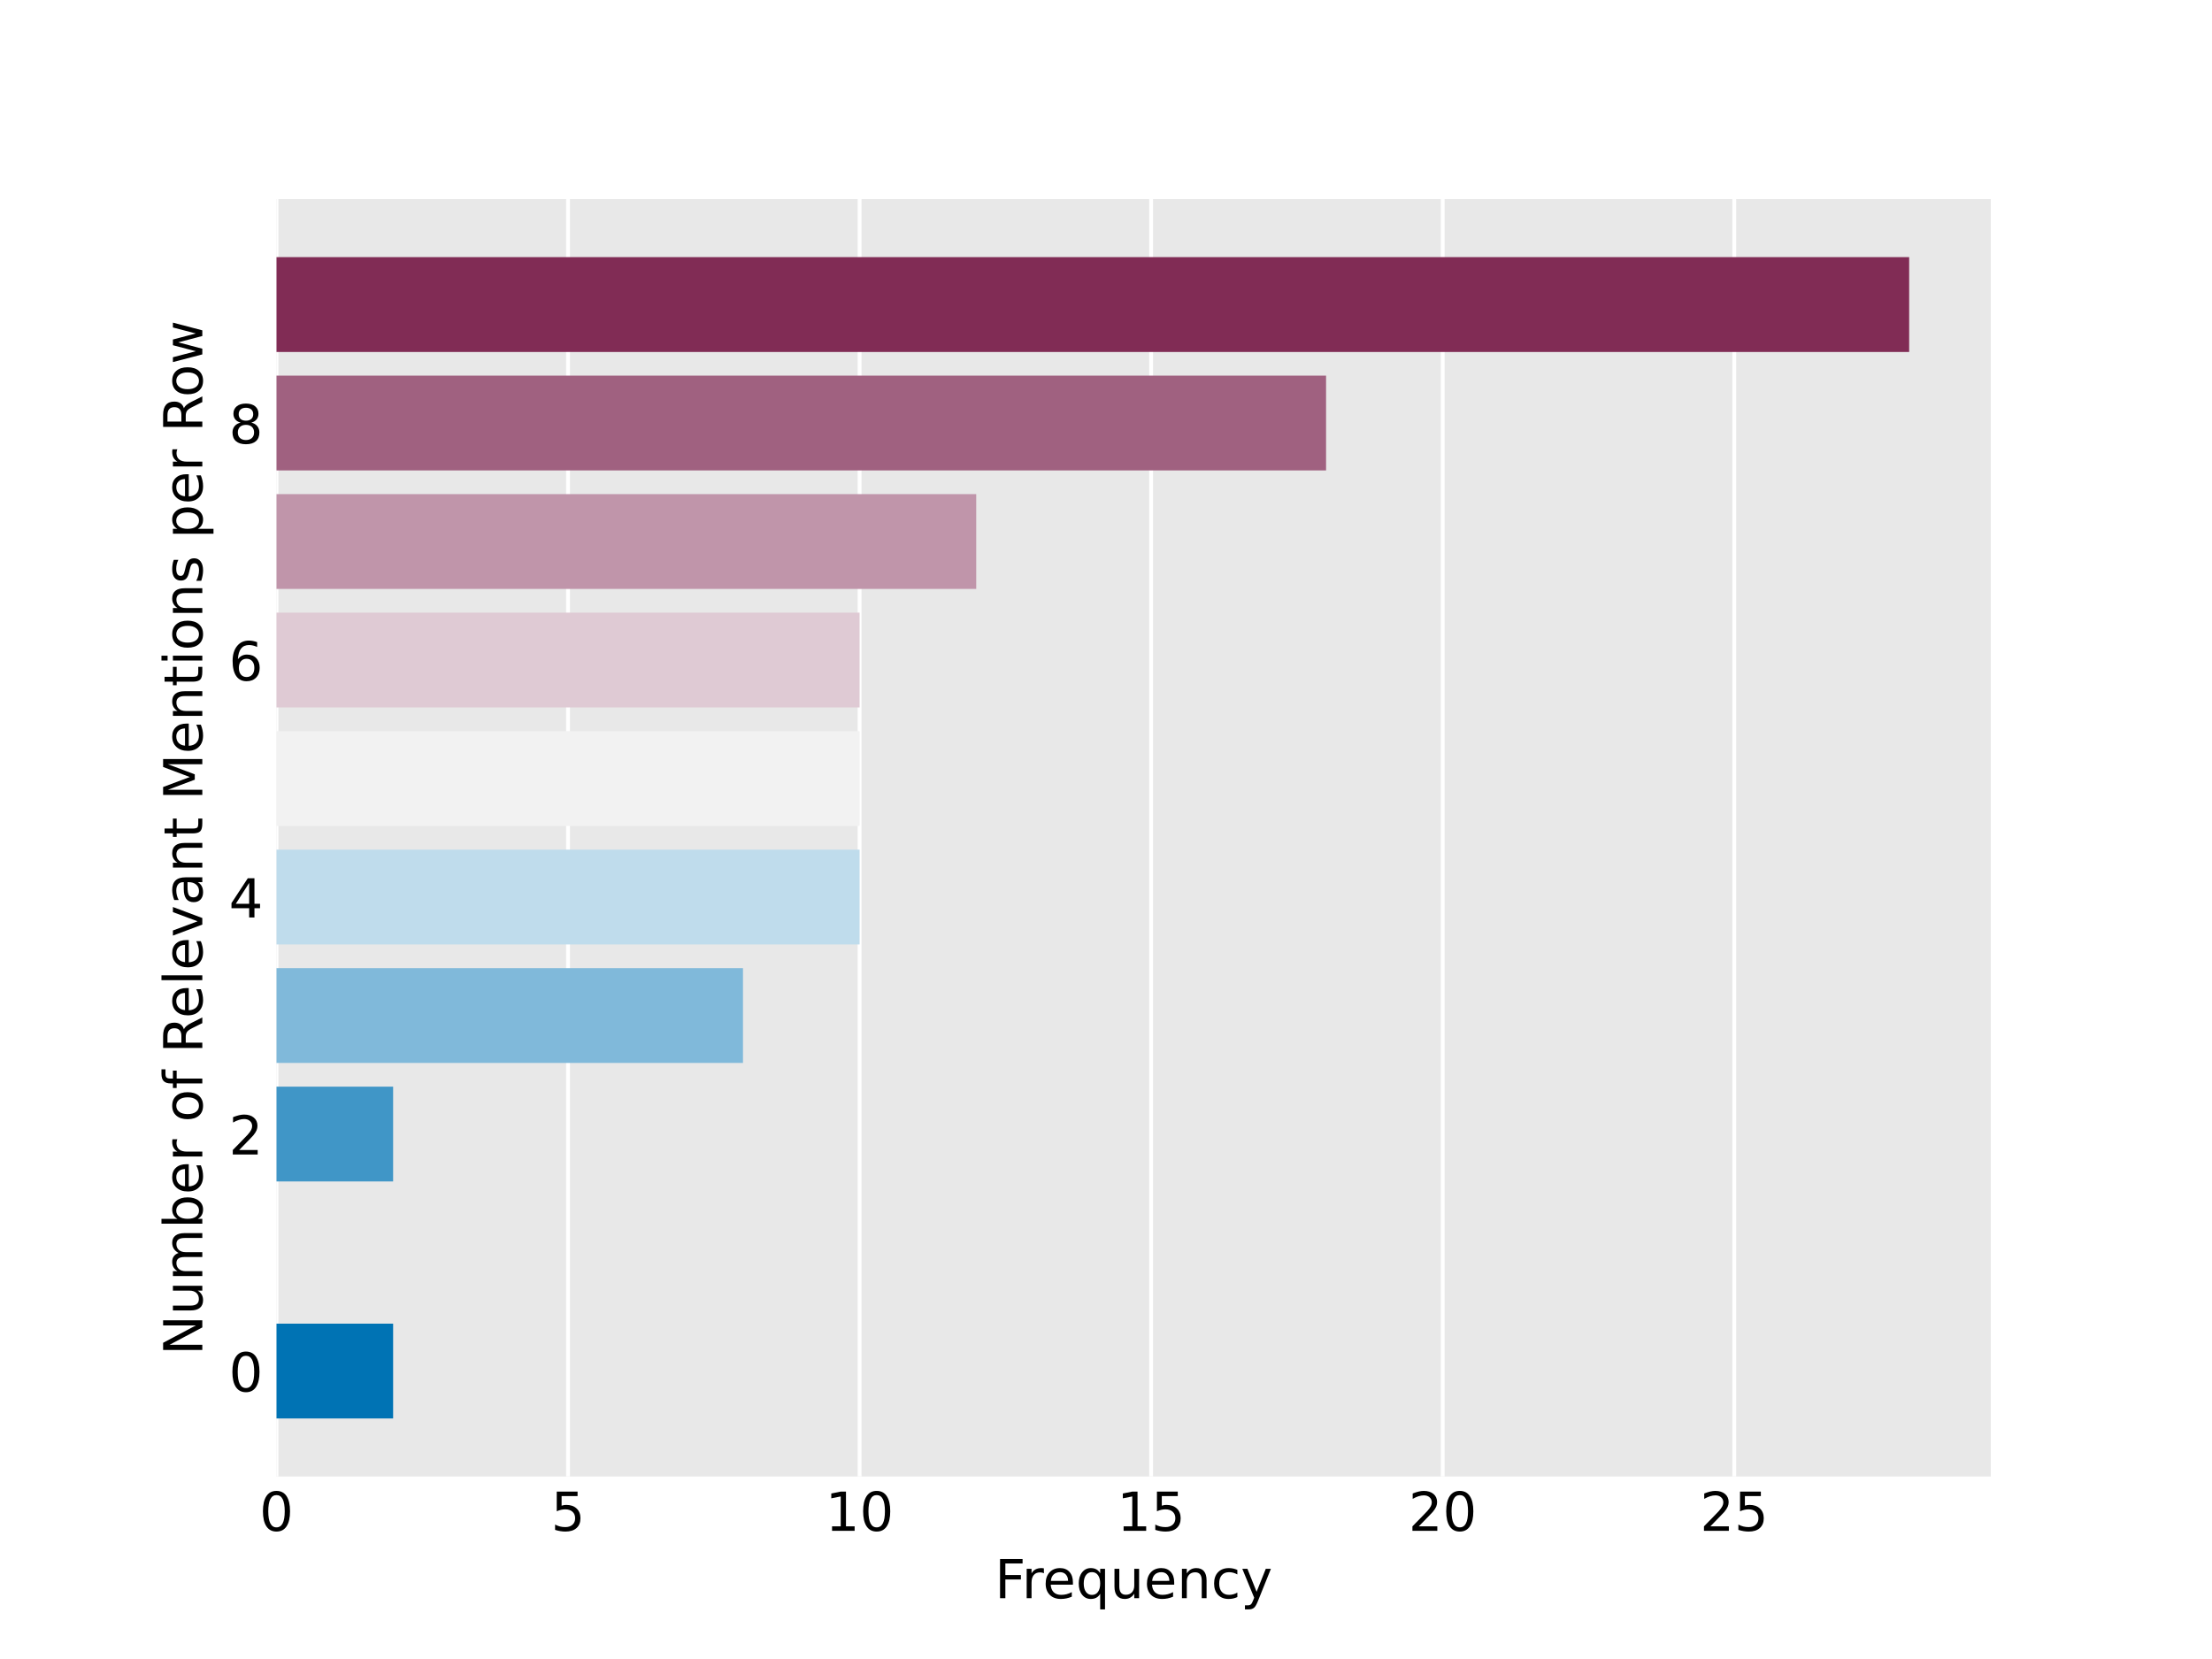
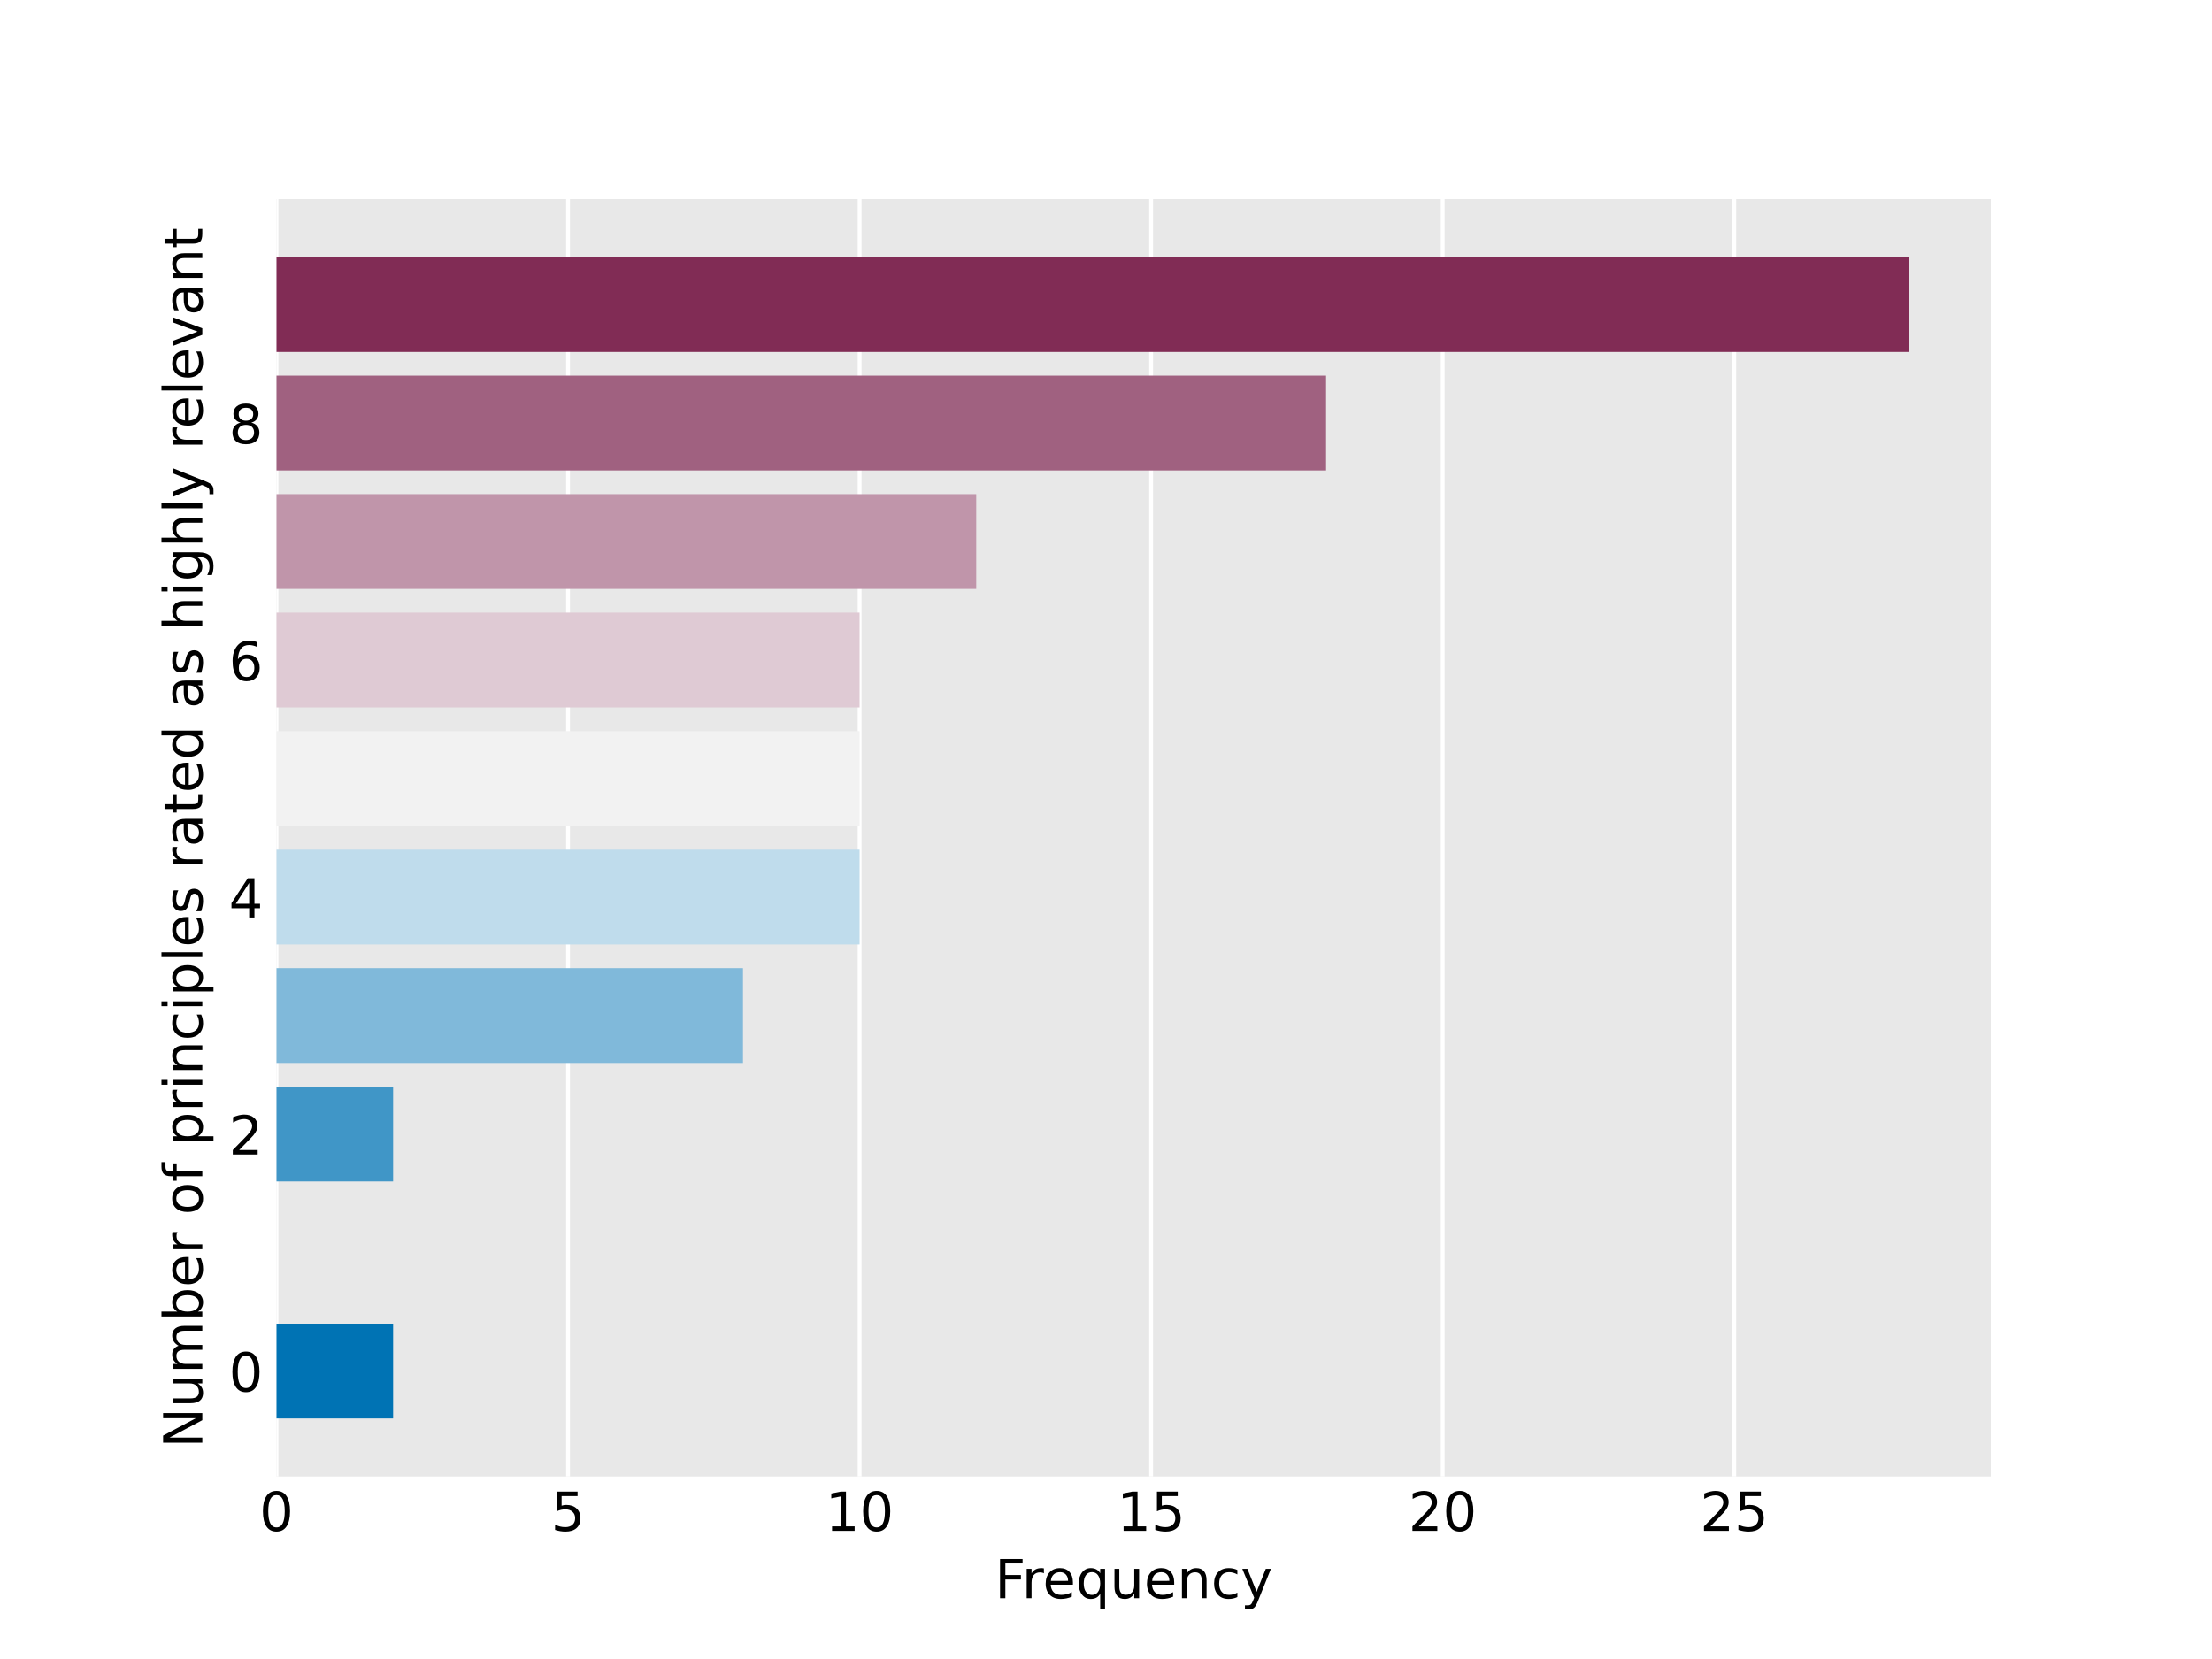
<svg xmlns="http://www.w3.org/2000/svg" xmlns:xlink="http://www.w3.org/1999/xlink" width="576pt" height="432pt" viewBox="0 0 576 432" version="1.1">
  <defs>
    <style type="text/css">*{stroke-linejoin: round; stroke-linecap: butt}</style>
  </defs>
  <g id="figure_1">
    <g id="patch_1">
      <path d="M 0 432  L 576 432  L 576 0  L 0 0  z " style="fill: #ffffff" />
    </g>
    <g id="axes_1">
      <g id="patch_2">
        <path d="M 72 384.48  L 518.4 384.48  L 518.4 51.84  L 72 51.84  z " style="fill: #e8e8e8" />
      </g>
      <g id="matplotlib.axis_1">
        <g id="xtick_1">
          <g id="line2d_1">
-             <path d="M 72 384.48  L 72 51.84  " clip-path="url(#pc875cecc57)" style="fill: none; stroke: #ffffff; stroke-linecap: square" />
+             <path d="M 72 384.48  L 72 51.84  " clip-path="url(#p0a4421530b)" style="fill: none; stroke: #ffffff; stroke-linecap: square" />
          </g>
          <g id="line2d_2" />
          <g id="text_1">
            <g transform="translate(67.54625 398.6178) scale(0.14 -0.14)">
              <defs>
                <path id="DejaVuSans-30" d="M 2034 4250  Q 1547 4250 1301 3770  Q 1056 3291 1056 2328  Q 1056 1369 1301 889  Q 1547 409 2034 409  Q 2525 409 2770 889  Q 3016 1369 3016 2328  Q 3016 3291 2770 3770  Q 2525 4250 2034 4250  z M 2034 4750  Q 2819 4750 3233 4129  Q 3647 3509 3647 2328  Q 3647 1150 3233 529  Q 2819 -91 2034 -91  Q 1250 -91 836 529  Q 422 1150 422 2328  Q 422 3509 836 4129  Q 1250 4750 2034 4750  z " transform="scale(0.015625)" />
              </defs>
              <use xlink:href="#DejaVuSans-30" />
            </g>
          </g>
        </g>
        <g id="xtick_2">
          <g id="line2d_3">
-             <path d="M 147.918 384.48  L 147.918 51.84  " clip-path="url(#pc875cecc57)" style="fill: none; stroke: #ffffff; stroke-linecap: square" />
+             <path d="M 147.918 384.48  L 147.918 51.84  " clip-path="url(#p0a4421530b)" style="fill: none; stroke: #ffffff; stroke-linecap: square" />
          </g>
          <g id="line2d_4" />
          <g id="text_2">
            <g transform="translate(143.4646 398.6178) scale(0.14 -0.14)">
              <defs>
                <path id="DejaVuSans-35" d="M 691 4666  L 3169 4666  L 3169 4134  L 1269 4134  L 1269 2991  Q 1406 3038 1543 3061  Q 1681 3084 1819 3084  Q 2600 3084 3056 2656  Q 3513 2228 3513 1497  Q 3513 744 3044 326  Q 2575 -91 1722 -91  Q 1428 -91 1123 -41  Q 819 9 494 109  L 494 744  Q 775 591 1075 516  Q 1375 441 1709 441  Q 2250 441 2565 725  Q 2881 1009 2881 1497  Q 2881 1984 2565 2268  Q 2250 2553 1709 2553  Q 1456 2553 1204 2497  Q 953 2441 691 2322  L 691 4666  z " transform="scale(0.015625)" />
              </defs>
              <use xlink:href="#DejaVuSans-35" />
            </g>
          </g>
        </g>
        <g id="xtick_3">
          <g id="line2d_5">
-             <path d="M 223.837 384.48  L 223.837 51.84  " clip-path="url(#pc875cecc57)" style="fill: none; stroke: #ffffff; stroke-linecap: square" />
+             <path d="M 223.837 384.48  L 223.837 51.84  " clip-path="url(#p0a4421530b)" style="fill: none; stroke: #ffffff; stroke-linecap: square" />
          </g>
          <g id="line2d_6" />
          <g id="text_3">
            <g transform="translate(214.9292 398.6178) scale(0.14 -0.14)">
              <defs>
                <path id="DejaVuSans-31" d="M 794 531  L 1825 531  L 1825 4091  L 703 3866  L 703 4441  L 1819 4666  L 2450 4666  L 2450 531  L 3481 531  L 3481 0  L 794 0  L 794 531  z " transform="scale(0.015625)" />
              </defs>
              <use xlink:href="#DejaVuSans-31" />
              <use xlink:href="#DejaVuSans-30" x="63.623" />
            </g>
          </g>
        </g>
        <g id="xtick_4">
          <g id="line2d_7">
-             <path d="M 299.755 384.48  L 299.755 51.84  " clip-path="url(#pc875cecc57)" style="fill: none; stroke: #ffffff; stroke-linecap: square" />
+             <path d="M 299.755 384.48  L 299.755 51.84  " clip-path="url(#p0a4421530b)" style="fill: none; stroke: #ffffff; stroke-linecap: square" />
          </g>
          <g id="line2d_8" />
          <g id="text_4">
            <g transform="translate(290.8476 398.6178) scale(0.14 -0.14)">
              <use xlink:href="#DejaVuSans-31" />
              <use xlink:href="#DejaVuSans-35" x="63.623" />
            </g>
          </g>
        </g>
        <g id="xtick_5">
          <g id="line2d_9">
-             <path d="M 375.673 384.48  L 375.673 51.84  " clip-path="url(#pc875cecc57)" style="fill: none; stroke: #ffffff; stroke-linecap: square" />
+             <path d="M 375.673 384.48  L 375.673 51.84  " clip-path="url(#p0a4421530b)" style="fill: none; stroke: #ffffff; stroke-linecap: square" />
          </g>
          <g id="line2d_10" />
          <g id="text_5">
            <g transform="translate(366.766 398.6178) scale(0.14 -0.14)">
              <defs>
                <path id="DejaVuSans-32" d="M 1228 531  L 3431 531  L 3431 0  L 469 0  L 469 531  Q 828 903 1448 1529  Q 2069 2156 2228 2338  Q 2531 2678 2651 2914  Q 2772 3150 2772 3378  Q 2772 3750 2511 3984  Q 2250 4219 1831 4219  Q 1534 4219 1204 4116  Q 875 4013 500 3803  L 500 4441  Q 881 4594 1212 4672  Q 1544 4750 1819 4750  Q 2544 4750 2975 4387  Q 3406 4025 3406 3419  Q 3406 3131 3298 2873  Q 3191 2616 2906 2266  Q 2828 2175 2409 1742  Q 1991 1309 1228 531  z " transform="scale(0.015625)" />
              </defs>
              <use xlink:href="#DejaVuSans-32" />
              <use xlink:href="#DejaVuSans-30" x="63.623" />
            </g>
          </g>
        </g>
        <g id="xtick_6">
          <g id="line2d_11">
-             <path d="M 451.592 384.48  L 451.592 51.84  " clip-path="url(#pc875cecc57)" style="fill: none; stroke: #ffffff; stroke-linecap: square" />
+             <path d="M 451.592 384.48  L 451.592 51.84  " clip-path="url(#p0a4421530b)" style="fill: none; stroke: #ffffff; stroke-linecap: square" />
          </g>
          <g id="line2d_12" />
          <g id="text_6">
            <g transform="translate(442.6843 398.6178) scale(0.14 -0.14)">
              <use xlink:href="#DejaVuSans-32" />
              <use xlink:href="#DejaVuSans-35" x="63.623" />
            </g>
          </g>
        </g>
        <g id="text_7">
          <g transform="translate(259.0384 416.1672) scale(0.14 -0.14)">
            <defs>
              <path id="DejaVuSans-46" d="M 628 4666  L 3309 4666  L 3309 4134  L 1259 4134  L 1259 2759  L 3109 2759  L 3109 2228  L 1259 2228  L 1259 0  L 628 0  L 628 4666  z " transform="scale(0.015625)" />
              <path id="DejaVuSans-72" d="M 2631 2963  Q 2534 3019 2420 3045  Q 2306 3072 2169 3072  Q 1681 3072 1420 2755  Q 1159 2438 1159 1844  L 1159 0  L 581 0  L 581 3500  L 1159 3500  L 1159 2956  Q 1341 3275 1631 3429  Q 1922 3584 2338 3584  Q 2397 3584 2469 3576  Q 2541 3569 2628 3553  L 2631 2963  z " transform="scale(0.015625)" />
              <path id="DejaVuSans-65" d="M 3597 1894  L 3597 1613  L 953 1613  Q 991 1019 1311 708  Q 1631 397 2203 397  Q 2534 397 2845 478  Q 3156 559 3463 722  L 3463 178  Q 3153 47 2828 -22  Q 2503 -91 2169 -91  Q 1331 -91 842 396  Q 353 884 353 1716  Q 353 2575 817 3079  Q 1281 3584 2069 3584  Q 2775 3584 3186 3129  Q 3597 2675 3597 1894  z M 3022 2063  Q 3016 2534 2758 2815  Q 2500 3097 2075 3097  Q 1594 3097 1305 2825  Q 1016 2553 972 2059  L 3022 2063  z " transform="scale(0.015625)" />
              <path id="DejaVuSans-71" d="M 947 1747  Q 947 1113 1208 752  Q 1469 391 1925 391  Q 2381 391 2643 752  Q 2906 1113 2906 1747  Q 2906 2381 2643 2742  Q 2381 3103 1925 3103  Q 1469 3103 1208 2742  Q 947 2381 947 1747  z M 2906 525  Q 2725 213 2448 61  Q 2172 -91 1784 -91  Q 1150 -91 751 415  Q 353 922 353 1747  Q 353 2572 751 3078  Q 1150 3584 1784 3584  Q 2172 3584 2448 3432  Q 2725 3281 2906 2969  L 2906 3500  L 3481 3500  L 3481 -1331  L 2906 -1331  L 2906 525  z " transform="scale(0.015625)" />
              <path id="DejaVuSans-75" d="M 544 1381  L 544 3500  L 1119 3500  L 1119 1403  Q 1119 906 1312 657  Q 1506 409 1894 409  Q 2359 409 2629 706  Q 2900 1003 2900 1516  L 2900 3500  L 3475 3500  L 3475 0  L 2900 0  L 2900 538  Q 2691 219 2414 64  Q 2138 -91 1772 -91  Q 1169 -91 856 284  Q 544 659 544 1381  z M 1991 3584  L 1991 3584  z " transform="scale(0.015625)" />
              <path id="DejaVuSans-6e" d="M 3513 2113  L 3513 0  L 2938 0  L 2938 2094  Q 2938 2591 2744 2837  Q 2550 3084 2163 3084  Q 1697 3084 1428 2787  Q 1159 2491 1159 1978  L 1159 0  L 581 0  L 581 3500  L 1159 3500  L 1159 2956  Q 1366 3272 1645 3428  Q 1925 3584 2291 3584  Q 2894 3584 3203 3211  Q 3513 2838 3513 2113  z " transform="scale(0.015625)" />
              <path id="DejaVuSans-63" d="M 3122 3366  L 3122 2828  Q 2878 2963 2633 3030  Q 2388 3097 2138 3097  Q 1578 3097 1268 2742  Q 959 2388 959 1747  Q 959 1106 1268 751  Q 1578 397 2138 397  Q 2388 397 2633 464  Q 2878 531 3122 666  L 3122 134  Q 2881 22 2623 -34  Q 2366 -91 2075 -91  Q 1284 -91 818 406  Q 353 903 353 1747  Q 353 2603 823 3093  Q 1294 3584 2113 3584  Q 2378 3584 2631 3529  Q 2884 3475 3122 3366  z " transform="scale(0.015625)" />
              <path id="DejaVuSans-79" d="M 2059 -325  Q 1816 -950 1584 -1140  Q 1353 -1331 966 -1331  L 506 -1331  L 506 -850  L 844 -850  Q 1081 -850 1212 -737  Q 1344 -625 1503 -206  L 1606 56  L 191 3500  L 800 3500  L 1894 763  L 2988 3500  L 3597 3500  L 2059 -325  z " transform="scale(0.015625)" />
            </defs>
            <use xlink:href="#DejaVuSans-46" />
            <use xlink:href="#DejaVuSans-72" x="50.27" />
            <use xlink:href="#DejaVuSans-65" x="89.133" />
            <use xlink:href="#DejaVuSans-71" x="150.656" />
            <use xlink:href="#DejaVuSans-75" x="214.133" />
            <use xlink:href="#DejaVuSans-65" x="277.512" />
            <use xlink:href="#DejaVuSans-6e" x="339.035" />
            <use xlink:href="#DejaVuSans-63" x="402.414" />
            <use xlink:href="#DejaVuSans-79" x="457.395" />
          </g>
        </g>
      </g>
      <g id="matplotlib.axis_2">
        <g id="ytick_1">
          <g id="line2d_13" />
          <g id="line2d_14" />
          <g id="text_8">
            <g transform="translate(59.5925 362.336) scale(0.14 -0.14)">
              <use xlink:href="#DejaVuSans-30" />
            </g>
          </g>
        </g>
        <g id="ytick_2">
          <g id="line2d_15" />
          <g id="line2d_16" />
          <g id="text_9">
            <g transform="translate(59.5925 300.6218) scale(0.14 -0.14)">
              <use xlink:href="#DejaVuSans-32" />
            </g>
          </g>
        </g>
        <g id="ytick_3">
          <g id="line2d_17" />
          <g id="line2d_18" />
          <g id="text_10">
            <g transform="translate(59.5925 238.9075) scale(0.14 -0.14)">
              <defs>
                <path id="DejaVuSans-34" d="M 2419 4116  L 825 1625  L 2419 1625  L 2419 4116  z M 2253 4666  L 3047 4666  L 3047 1625  L 3713 1625  L 3713 1100  L 3047 1100  L 3047 0  L 2419 0  L 2419 1100  L 313 1100  L 313 1709  L 2253 4666  z " transform="scale(0.015625)" />
              </defs>
              <use xlink:href="#DejaVuSans-34" />
            </g>
          </g>
        </g>
        <g id="ytick_4">
          <g id="line2d_19" />
          <g id="line2d_20" />
          <g id="text_11">
            <g transform="translate(59.5925 177.1932) scale(0.14 -0.14)">
              <defs>
                <path id="DejaVuSans-36" d="M 2113 2584  Q 1688 2584 1439 2293  Q 1191 2003 1191 1497  Q 1191 994 1439 701  Q 1688 409 2113 409  Q 2538 409 2786 701  Q 3034 994 3034 1497  Q 3034 2003 2786 2293  Q 2538 2584 2113 2584  z M 3366 4563  L 3366 3988  Q 3128 4100 2886 4159  Q 2644 4219 2406 4219  Q 1781 4219 1451 3797  Q 1122 3375 1075 2522  Q 1259 2794 1537 2939  Q 1816 3084 2150 3084  Q 2853 3084 3261 2657  Q 3669 2231 3669 1497  Q 3669 778 3244 343  Q 2819 -91 2113 -91  Q 1303 -91 875 529  Q 447 1150 447 2328  Q 447 3434 972 4092  Q 1497 4750 2381 4750  Q 2619 4750 2861 4703  Q 3103 4656 3366 4563  z " transform="scale(0.015625)" />
              </defs>
              <use xlink:href="#DejaVuSans-36" />
            </g>
          </g>
        </g>
        <g id="ytick_5">
          <g id="line2d_21" />
          <g id="line2d_22" />
          <g id="text_12">
            <g transform="translate(59.5925 115.4789) scale(0.14 -0.14)">
              <defs>
                <path id="DejaVuSans-38" d="M 2034 2216  Q 1584 2216 1326 1975  Q 1069 1734 1069 1313  Q 1069 891 1326 650  Q 1584 409 2034 409  Q 2484 409 2743 651  Q 3003 894 3003 1313  Q 3003 1734 2745 1975  Q 2488 2216 2034 2216  z M 1403 2484  Q 997 2584 770 2862  Q 544 3141 544 3541  Q 544 4100 942 4425  Q 1341 4750 2034 4750  Q 2731 4750 3128 4425  Q 3525 4100 3525 3541  Q 3525 3141 3298 2862  Q 3072 2584 2669 2484  Q 3125 2378 3379 2068  Q 3634 1759 3634 1313  Q 3634 634 3220 271  Q 2806 -91 2034 -91  Q 1263 -91 848 271  Q 434 634 434 1313  Q 434 1759 690 2068  Q 947 2378 1403 2484  z M 1172 3481  Q 1172 3119 1398 2916  Q 1625 2713 2034 2713  Q 2441 2713 2670 2916  Q 2900 3119 2900 3481  Q 2900 3844 2670 4047  Q 2441 4250 2034 4250  Q 1625 4250 1398 4047  Q 1172 3844 1172 3481  z " transform="scale(0.015625)" />
              </defs>
              <use xlink:href="#DejaVuSans-38" />
            </g>
          </g>
        </g>
        <g id="text_13">
-           <g transform="translate(52.68094 352.8958) rotate(-90) scale(0.14 -0.14)">
+           <g transform="translate(52.68094 377.0545) rotate(-90) scale(0.14 -0.14)">
            <defs>
              <path id="DejaVuSans-4e" d="M 628 4666  L 1478 4666  L 3547 763  L 3547 4666  L 4159 4666  L 4159 0  L 3309 0  L 1241 3903  L 1241 0  L 628 0  L 628 4666  z " transform="scale(0.015625)" />
              <path id="DejaVuSans-6d" d="M 3328 2828  Q 3544 3216 3844 3400  Q 4144 3584 4550 3584  Q 5097 3584 5394 3201  Q 5691 2819 5691 2113  L 5691 0  L 5113 0  L 5113 2094  Q 5113 2597 4934 2840  Q 4756 3084 4391 3084  Q 3944 3084 3684 2787  Q 3425 2491 3425 1978  L 3425 0  L 2847 0  L 2847 2094  Q 2847 2600 2669 2842  Q 2491 3084 2119 3084  Q 1678 3084 1418 2786  Q 1159 2488 1159 1978  L 1159 0  L 581 0  L 581 3500  L 1159 3500  L 1159 2956  Q 1356 3278 1631 3431  Q 1906 3584 2284 3584  Q 2666 3584 2933 3390  Q 3200 3197 3328 2828  z " transform="scale(0.015625)" />
              <path id="DejaVuSans-62" d="M 3116 1747  Q 3116 2381 2855 2742  Q 2594 3103 2138 3103  Q 1681 3103 1420 2742  Q 1159 2381 1159 1747  Q 1159 1113 1420 752  Q 1681 391 2138 391  Q 2594 391 2855 752  Q 3116 1113 3116 1747  z M 1159 2969  Q 1341 3281 1617 3432  Q 1894 3584 2278 3584  Q 2916 3584 3314 3078  Q 3713 2572 3713 1747  Q 3713 922 3314 415  Q 2916 -91 2278 -91  Q 1894 -91 1617 61  Q 1341 213 1159 525  L 1159 0  L 581 0  L 581 4863  L 1159 4863  L 1159 2969  z " transform="scale(0.015625)" />
              <path id="DejaVuSans-20" transform="scale(0.015625)" />
              <path id="DejaVuSans-6f" d="M 1959 3097  Q 1497 3097 1228 2736  Q 959 2375 959 1747  Q 959 1119 1226 758  Q 1494 397 1959 397  Q 2419 397 2687 759  Q 2956 1122 2956 1747  Q 2956 2369 2687 2733  Q 2419 3097 1959 3097  z M 1959 3584  Q 2709 3584 3137 3096  Q 3566 2609 3566 1747  Q 3566 888 3137 398  Q 2709 -91 1959 -91  Q 1206 -91 779 398  Q 353 888 353 1747  Q 353 2609 779 3096  Q 1206 3584 1959 3584  z " transform="scale(0.015625)" />
              <path id="DejaVuSans-66" d="M 2375 4863  L 2375 4384  L 1825 4384  Q 1516 4384 1395 4259  Q 1275 4134 1275 3809  L 1275 3500  L 2222 3500  L 2222 3053  L 1275 3053  L 1275 0  L 697 0  L 697 3053  L 147 3053  L 147 3500  L 697 3500  L 697 3744  Q 697 4328 969 4595  Q 1241 4863 1831 4863  L 2375 4863  z " transform="scale(0.015625)" />
-               <path id="DejaVuSans-52" d="M 2841 2188  Q 3044 2119 3236 1894  Q 3428 1669 3622 1275  L 4263 0  L 3584 0  L 2988 1197  Q 2756 1666 2539 1819  Q 2322 1972 1947 1972  L 1259 1972  L 1259 0  L 628 0  L 628 4666  L 2053 4666  Q 2853 4666 3247 4331  Q 3641 3997 3641 3322  Q 3641 2881 3436 2590  Q 3231 2300 2841 2188  z M 1259 4147  L 1259 2491  L 2053 2491  Q 2509 2491 2742 2702  Q 2975 2913 2975 3322  Q 2975 3731 2742 3939  Q 2509 4147 2053 4147  L 1259 4147  z " transform="scale(0.015625)" />
+               <path id="DejaVuSans-70" d="M 1159 525  L 1159 -1331  L 581 -1331  L 581 3500  L 1159 3500  L 1159 2969  Q 1341 3281 1617 3432  Q 1894 3584 2278 3584  Q 2916 3584 3314 3078  Q 3713 2572 3713 1747  Q 3713 922 3314 415  Q 2916 -91 2278 -91  Q 1894 -91 1617 61  Q 1341 213 1159 525  z M 3116 1747  Q 3116 2381 2855 2742  Q 2594 3103 2138 3103  Q 1681 3103 1420 2742  Q 1159 2381 1159 1747  Q 1159 1113 1420 752  Q 1681 391 2138 391  Q 2594 391 2855 752  Q 3116 1113 3116 1747  z " transform="scale(0.015625)" />
+               <path id="DejaVuSans-69" d="M 603 3500  L 1178 3500  L 1178 0  L 603 0  L 603 3500  z M 603 4863  L 1178 4863  L 1178 4134  L 603 4134  L 603 4863  z " transform="scale(0.015625)" />
              <path id="DejaVuSans-6c" d="M 603 4863  L 1178 4863  L 1178 0  L 603 0  L 603 4863  z " transform="scale(0.015625)" />
-               <path id="DejaVuSans-76" d="M 191 3500  L 800 3500  L 1894 563  L 2988 3500  L 3597 3500  L 2284 0  L 1503 0  L 191 3500  z " transform="scale(0.015625)" />
+               <path id="DejaVuSans-73" d="M 2834 3397  L 2834 2853  Q 2591 2978 2328 3040  Q 2066 3103 1784 3103  Q 1356 3103 1142 2972  Q 928 2841 928 2578  Q 928 2378 1081 2264  Q 1234 2150 1697 2047  L 1894 2003  Q 2506 1872 2764 1633  Q 3022 1394 3022 966  Q 3022 478 2636 193  Q 2250 -91 1575 -91  Q 1294 -91 989 -36  Q 684 19 347 128  L 347 722  Q 666 556 975 473  Q 1284 391 1588 391  Q 1994 391 2212 530  Q 2431 669 2431 922  Q 2431 1156 2273 1281  Q 2116 1406 1581 1522  L 1381 1569  Q 847 1681 609 1914  Q 372 2147 372 2553  Q 372 3047 722 3315  Q 1072 3584 1716 3584  Q 2034 3584 2315 3537  Q 2597 3491 2834 3397  z " transform="scale(0.015625)" />
              <path id="DejaVuSans-61" d="M 2194 1759  Q 1497 1759 1228 1600  Q 959 1441 959 1056  Q 959 750 1161 570  Q 1363 391 1709 391  Q 2188 391 2477 730  Q 2766 1069 2766 1631  L 2766 1759  L 2194 1759  z M 3341 1997  L 3341 0  L 2766 0  L 2766 531  Q 2569 213 2275 61  Q 1981 -91 1556 -91  Q 1019 -91 701 211  Q 384 513 384 1019  Q 384 1609 779 1909  Q 1175 2209 1959 2209  L 2766 2209  L 2766 2266  Q 2766 2663 2505 2880  Q 2244 3097 1772 3097  Q 1472 3097 1187 3025  Q 903 2953 641 2809  L 641 3341  Q 956 3463 1253 3523  Q 1550 3584 1831 3584  Q 2591 3584 2966 3190  Q 3341 2797 3341 1997  z " transform="scale(0.015625)" />
              <path id="DejaVuSans-74" d="M 1172 4494  L 1172 3500  L 2356 3500  L 2356 3053  L 1172 3053  L 1172 1153  Q 1172 725 1289 603  Q 1406 481 1766 481  L 2356 481  L 2356 0  L 1766 0  Q 1100 0 847 248  Q 594 497 594 1153  L 594 3053  L 172 3053  L 172 3500  L 594 3500  L 594 4494  L 1172 4494  z " transform="scale(0.015625)" />
-               <path id="DejaVuSans-4d" d="M 628 4666  L 1569 4666  L 2759 1491  L 3956 4666  L 4897 4666  L 4897 0  L 4281 0  L 4281 4097  L 3078 897  L 2444 897  L 1241 4097  L 1241 0  L 628 0  L 628 4666  z " transform="scale(0.015625)" />
-               <path id="DejaVuSans-69" d="M 603 3500  L 1178 3500  L 1178 0  L 603 0  L 603 3500  z M 603 4863  L 1178 4863  L 1178 4134  L 603 4134  L 603 4863  z " transform="scale(0.015625)" />
-               <path id="DejaVuSans-73" d="M 2834 3397  L 2834 2853  Q 2591 2978 2328 3040  Q 2066 3103 1784 3103  Q 1356 3103 1142 2972  Q 928 2841 928 2578  Q 928 2378 1081 2264  Q 1234 2150 1697 2047  L 1894 2003  Q 2506 1872 2764 1633  Q 3022 1394 3022 966  Q 3022 478 2636 193  Q 2250 -91 1575 -91  Q 1294 -91 989 -36  Q 684 19 347 128  L 347 722  Q 666 556 975 473  Q 1284 391 1588 391  Q 1994 391 2212 530  Q 2431 669 2431 922  Q 2431 1156 2273 1281  Q 2116 1406 1581 1522  L 1381 1569  Q 847 1681 609 1914  Q 372 2147 372 2553  Q 372 3047 722 3315  Q 1072 3584 1716 3584  Q 2034 3584 2315 3537  Q 2597 3491 2834 3397  z " transform="scale(0.015625)" />
-               <path id="DejaVuSans-70" d="M 1159 525  L 1159 -1331  L 581 -1331  L 581 3500  L 1159 3500  L 1159 2969  Q 1341 3281 1617 3432  Q 1894 3584 2278 3584  Q 2916 3584 3314 3078  Q 3713 2572 3713 1747  Q 3713 922 3314 415  Q 2916 -91 2278 -91  Q 1894 -91 1617 61  Q 1341 213 1159 525  z M 3116 1747  Q 3116 2381 2855 2742  Q 2594 3103 2138 3103  Q 1681 3103 1420 2742  Q 1159 2381 1159 1747  Q 1159 1113 1420 752  Q 1681 391 2138 391  Q 2594 391 2855 752  Q 3116 1113 3116 1747  z " transform="scale(0.015625)" />
-               <path id="DejaVuSans-77" d="M 269 3500  L 844 3500  L 1563 769  L 2278 3500  L 2956 3500  L 3675 769  L 4391 3500  L 4966 3500  L 4050 0  L 3372 0  L 2619 2869  L 1863 0  L 1184 0  L 269 3500  z " transform="scale(0.015625)" />
+               <path id="DejaVuSans-64" d="M 2906 2969  L 2906 4863  L 3481 4863  L 3481 0  L 2906 0  L 2906 525  Q 2725 213 2448 61  Q 2172 -91 1784 -91  Q 1150 -91 751 415  Q 353 922 353 1747  Q 353 2572 751 3078  Q 1150 3584 1784 3584  Q 2172 3584 2448 3432  Q 2725 3281 2906 2969  z M 947 1747  Q 947 1113 1208 752  Q 1469 391 1925 391  Q 2381 391 2643 752  Q 2906 1113 2906 1747  Q 2906 2381 2643 2742  Q 2381 3103 1925 3103  Q 1469 3103 1208 2742  Q 947 2381 947 1747  z " transform="scale(0.015625)" />
+               <path id="DejaVuSans-68" d="M 3513 2113  L 3513 0  L 2938 0  L 2938 2094  Q 2938 2591 2744 2837  Q 2550 3084 2163 3084  Q 1697 3084 1428 2787  Q 1159 2491 1159 1978  L 1159 0  L 581 0  L 581 4863  L 1159 4863  L 1159 2956  Q 1366 3272 1645 3428  Q 1925 3584 2291 3584  Q 2894 3584 3203 3211  Q 3513 2838 3513 2113  z " transform="scale(0.015625)" />
+               <path id="DejaVuSans-67" d="M 2906 1791  Q 2906 2416 2648 2759  Q 2391 3103 1925 3103  Q 1463 3103 1205 2759  Q 947 2416 947 1791  Q 947 1169 1205 825  Q 1463 481 1925 481  Q 2391 481 2648 825  Q 2906 1169 2906 1791  z M 3481 434  Q 3481 -459 3084 -895  Q 2688 -1331 1869 -1331  Q 1566 -1331 1297 -1286  Q 1028 -1241 775 -1147  L 775 -588  Q 1028 -725 1275 -790  Q 1522 -856 1778 -856  Q 2344 -856 2625 -561  Q 2906 -266 2906 331  L 2906 616  Q 2728 306 2450 153  Q 2172 0 1784 0  Q 1141 0 747 490  Q 353 981 353 1791  Q 353 2603 747 3093  Q 1141 3584 1784 3584  Q 2172 3584 2450 3431  Q 2728 3278 2906 2969  L 2906 3500  L 3481 3500  L 3481 434  z " transform="scale(0.015625)" />
+               <path id="DejaVuSans-76" d="M 191 3500  L 800 3500  L 1894 563  L 2988 3500  L 3597 3500  L 2284 0  L 1503 0  L 191 3500  z " transform="scale(0.015625)" />
            </defs>
            <use xlink:href="#DejaVuSans-4e" />
            <use xlink:href="#DejaVuSans-75" x="74.805" />
            <use xlink:href="#DejaVuSans-6d" x="138.184" />
            <use xlink:href="#DejaVuSans-62" x="235.596" />
            <use xlink:href="#DejaVuSans-65" x="299.072" />
            <use xlink:href="#DejaVuSans-72" x="360.596" />
            <use xlink:href="#DejaVuSans-20" x="401.709" />
            <use xlink:href="#DejaVuSans-6f" x="433.496" />
            <use xlink:href="#DejaVuSans-66" x="494.678" />
            <use xlink:href="#DejaVuSans-20" x="529.883" />
-             <use xlink:href="#DejaVuSans-52" x="561.67" />
-             <use xlink:href="#DejaVuSans-65" x="626.652" />
-             <use xlink:href="#DejaVuSans-6c" x="688.176" />
-             <use xlink:href="#DejaVuSans-65" x="715.959" />
-             <use xlink:href="#DejaVuSans-76" x="777.482" />
-             <use xlink:href="#DejaVuSans-61" x="836.662" />
-             <use xlink:href="#DejaVuSans-6e" x="897.941" />
-             <use xlink:href="#DejaVuSans-74" x="961.32" />
-             <use xlink:href="#DejaVuSans-20" x="1000.529" />
-             <use xlink:href="#DejaVuSans-4d" x="1032.316" />
-             <use xlink:href="#DejaVuSans-65" x="1118.596" />
-             <use xlink:href="#DejaVuSans-6e" x="1180.119" />
-             <use xlink:href="#DejaVuSans-74" x="1243.498" />
-             <use xlink:href="#DejaVuSans-69" x="1282.707" />
-             <use xlink:href="#DejaVuSans-6f" x="1310.49" />
-             <use xlink:href="#DejaVuSans-6e" x="1371.672" />
-             <use xlink:href="#DejaVuSans-73" x="1435.051" />
-             <use xlink:href="#DejaVuSans-20" x="1487.15" />
-             <use xlink:href="#DejaVuSans-70" x="1518.938" />
-             <use xlink:href="#DejaVuSans-65" x="1582.414" />
-             <use xlink:href="#DejaVuSans-72" x="1643.938" />
-             <use xlink:href="#DejaVuSans-20" x="1685.051" />
-             <use xlink:href="#DejaVuSans-52" x="1716.838" />
-             <use xlink:href="#DejaVuSans-6f" x="1781.82" />
-             <use xlink:href="#DejaVuSans-77" x="1843.002" />
+             <use xlink:href="#DejaVuSans-70" x="561.67" />
+             <use xlink:href="#DejaVuSans-72" x="625.146" />
+             <use xlink:href="#DejaVuSans-69" x="666.26" />
+             <use xlink:href="#DejaVuSans-6e" x="694.043" />
+             <use xlink:href="#DejaVuSans-63" x="757.422" />
+             <use xlink:href="#DejaVuSans-69" x="812.402" />
+             <use xlink:href="#DejaVuSans-70" x="840.186" />
+             <use xlink:href="#DejaVuSans-6c" x="903.662" />
+             <use xlink:href="#DejaVuSans-65" x="931.445" />
+             <use xlink:href="#DejaVuSans-73" x="992.969" />
+             <use xlink:href="#DejaVuSans-20" x="1045.068" />
+             <use xlink:href="#DejaVuSans-72" x="1076.855" />
+             <use xlink:href="#DejaVuSans-61" x="1117.969" />
+             <use xlink:href="#DejaVuSans-74" x="1179.248" />
+             <use xlink:href="#DejaVuSans-65" x="1218.457" />
+             <use xlink:href="#DejaVuSans-64" x="1279.98" />
+             <use xlink:href="#DejaVuSans-20" x="1343.457" />
+             <use xlink:href="#DejaVuSans-61" x="1375.244" />
+             <use xlink:href="#DejaVuSans-73" x="1436.523" />
+             <use xlink:href="#DejaVuSans-20" x="1488.623" />
+             <use xlink:href="#DejaVuSans-68" x="1520.41" />
+             <use xlink:href="#DejaVuSans-69" x="1583.789" />
+             <use xlink:href="#DejaVuSans-67" x="1611.572" />
+             <use xlink:href="#DejaVuSans-68" x="1675.049" />
+             <use xlink:href="#DejaVuSans-6c" x="1738.428" />
+             <use xlink:href="#DejaVuSans-79" x="1766.211" />
+             <use xlink:href="#DejaVuSans-20" x="1825.391" />
+             <use xlink:href="#DejaVuSans-72" x="1857.178" />
+             <use xlink:href="#DejaVuSans-65" x="1896.041" />
+             <use xlink:href="#DejaVuSans-6c" x="1957.564" />
+             <use xlink:href="#DejaVuSans-65" x="1985.348" />
+             <use xlink:href="#DejaVuSans-76" x="2046.871" />
+             <use xlink:href="#DejaVuSans-61" x="2106.051" />
+             <use xlink:href="#DejaVuSans-6e" x="2167.33" />
+             <use xlink:href="#DejaVuSans-74" x="2230.709" />
          </g>
        </g>
      </g>
      <g id="patch_3">
-         <path d="M 72 369.36  L 102.367 369.36  L 102.367 344.674  L 72 344.674  z " clip-path="url(#pc875cecc57)" style="fill: #0073b4" />
+         <path d="M 72 369.36  L 102.367 369.36  L 102.367 344.674  L 72 344.674  z " clip-path="url(#p0a4421530b)" style="fill: #0073b4" />
      </g>
      <g id="patch_4">
-         <path d="M 72 338.503  L 72 338.503  L 72 313.817  L 72 313.817  z " clip-path="url(#pc875cecc57)" style="fill: #e8e8e8" />
+         <path d="M 72 338.503  L 72 338.503  L 72 313.817  L 72 313.817  z " clip-path="url(#p0a4421530b)" style="fill: #e8e8e8" />
      </g>
      <g id="patch_5">
-         <path d="M 72 307.646  L 102.367 307.646  L 102.367 282.96  L 72 282.96  z " clip-path="url(#pc875cecc57)" style="fill: #4096c7" />
+         <path d="M 72 307.646  L 102.367 307.646  L 102.367 282.96  L 72 282.96  z " clip-path="url(#p0a4421530b)" style="fill: #4096c7" />
      </g>
      <g id="patch_6">
-         <path d="M 72 276.789  L 193.469 276.789  L 193.469 252.103  L 72 252.103  z " clip-path="url(#pc875cecc57)" style="fill: #80b9da" />
+         <path d="M 72 276.789  L 193.469 276.789  L 193.469 252.103  L 72 252.103  z " clip-path="url(#p0a4421530b)" style="fill: #80b9da" />
      </g>
      <g id="patch_7">
-         <path d="M 72 245.931  L 223.837 245.931  L 223.837 221.246  L 72 221.246  z " clip-path="url(#pc875cecc57)" style="fill: #bfdcec" />
+         <path d="M 72 245.931  L 223.837 245.931  L 223.837 221.246  L 72 221.246  z " clip-path="url(#p0a4421530b)" style="fill: #bfdcec" />
      </g>
      <g id="patch_8">
-         <path d="M 72 215.074  L 223.837 215.074  L 223.837 190.389  L 72 190.389  z " clip-path="url(#pc875cecc57)" style="fill: #f2f2f2" />
+         <path d="M 72 215.074  L 223.837 215.074  L 223.837 190.389  L 72 190.389  z " clip-path="url(#p0a4421530b)" style="fill: #f2f2f2" />
      </g>
      <g id="patch_9">
-         <path d="M 72 184.217  L 223.837 184.217  L 223.837 159.531  L 72 159.531  z " clip-path="url(#pc875cecc57)" style="fill: #dfcad4" />
+         <path d="M 72 184.217  L 223.837 184.217  L 223.837 159.531  L 72 159.531  z " clip-path="url(#p0a4421530b)" style="fill: #dfcad4" />
      </g>
      <g id="patch_10">
-         <path d="M 72 153.36  L 254.204 153.36  L 254.204 128.674  L 72 128.674  z " clip-path="url(#pc875cecc57)" style="fill: #c095aa" />
+         <path d="M 72 153.36  L 254.204 153.36  L 254.204 128.674  L 72 128.674  z " clip-path="url(#p0a4421530b)" style="fill: #c095aa" />
      </g>
      <g id="patch_11">
-         <path d="M 72 122.503  L 345.306 122.503  L 345.306 97.817  L 72 97.817  z " clip-path="url(#pc875cecc57)" style="fill: #a06180" />
+         <path d="M 72 122.503  L 345.306 122.503  L 345.306 97.817  L 72 97.817  z " clip-path="url(#p0a4421530b)" style="fill: #a06180" />
      </g>
      <g id="patch_12">
-         <path d="M 72 91.646  L 497.143 91.646  L 497.143 66.96  L 72 66.96  z " clip-path="url(#pc875cecc57)" style="fill: #812c55" />
+         <path d="M 72 91.646  L 497.143 91.646  L 497.143 66.96  L 72 66.96  z " clip-path="url(#p0a4421530b)" style="fill: #812c55" />
      </g>
    </g>
  </g>
  <defs>
-     <clipPath id="pc875cecc57">
+     <clipPath id="p0a4421530b">
      <rect x="72" y="51.84" width="446.4" height="332.64" />
    </clipPath>
  </defs>
</svg>
